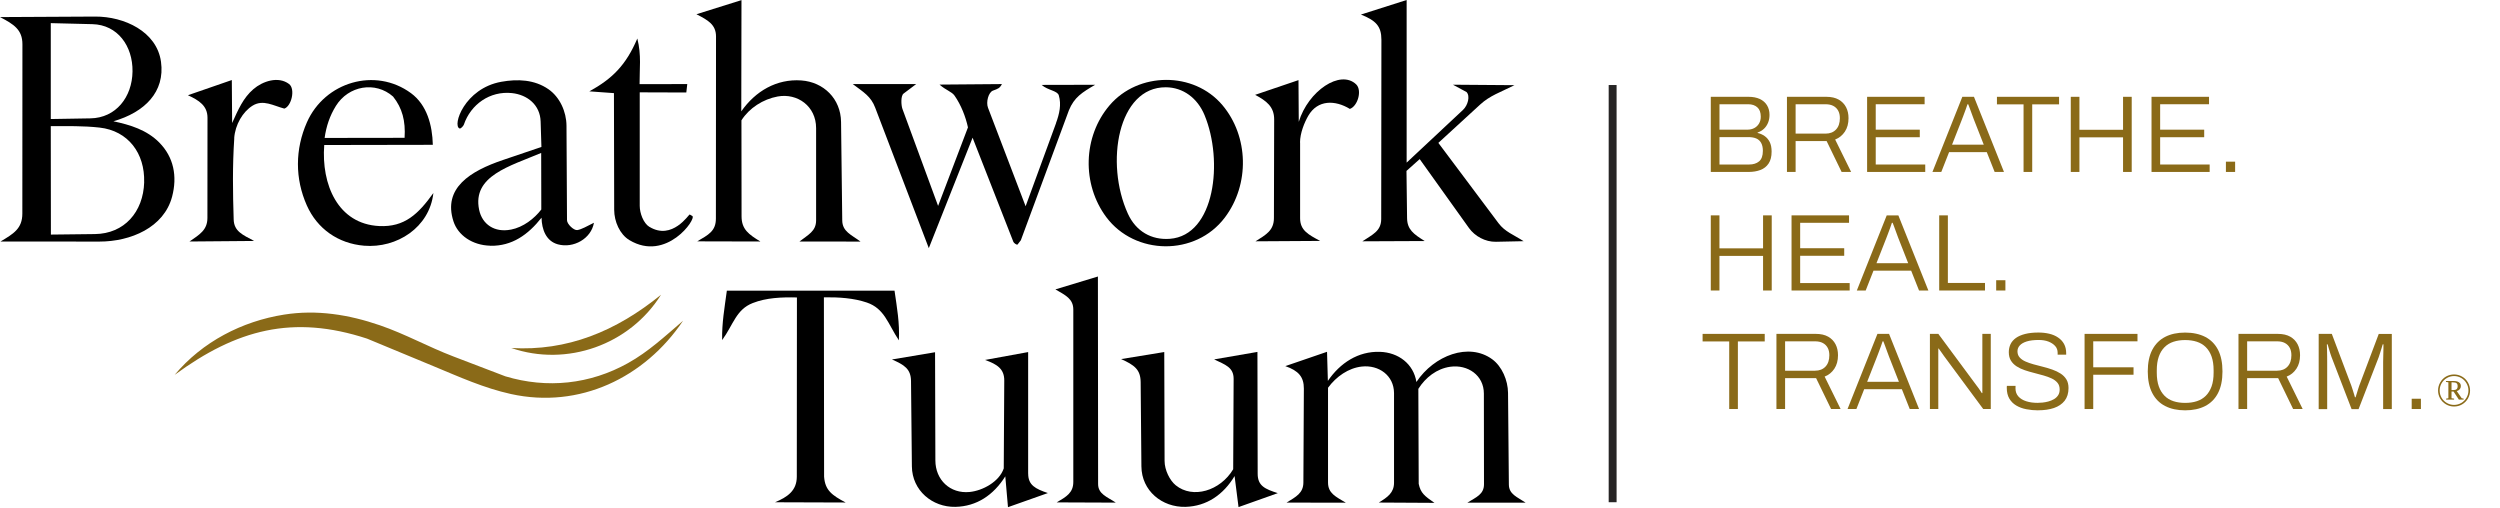
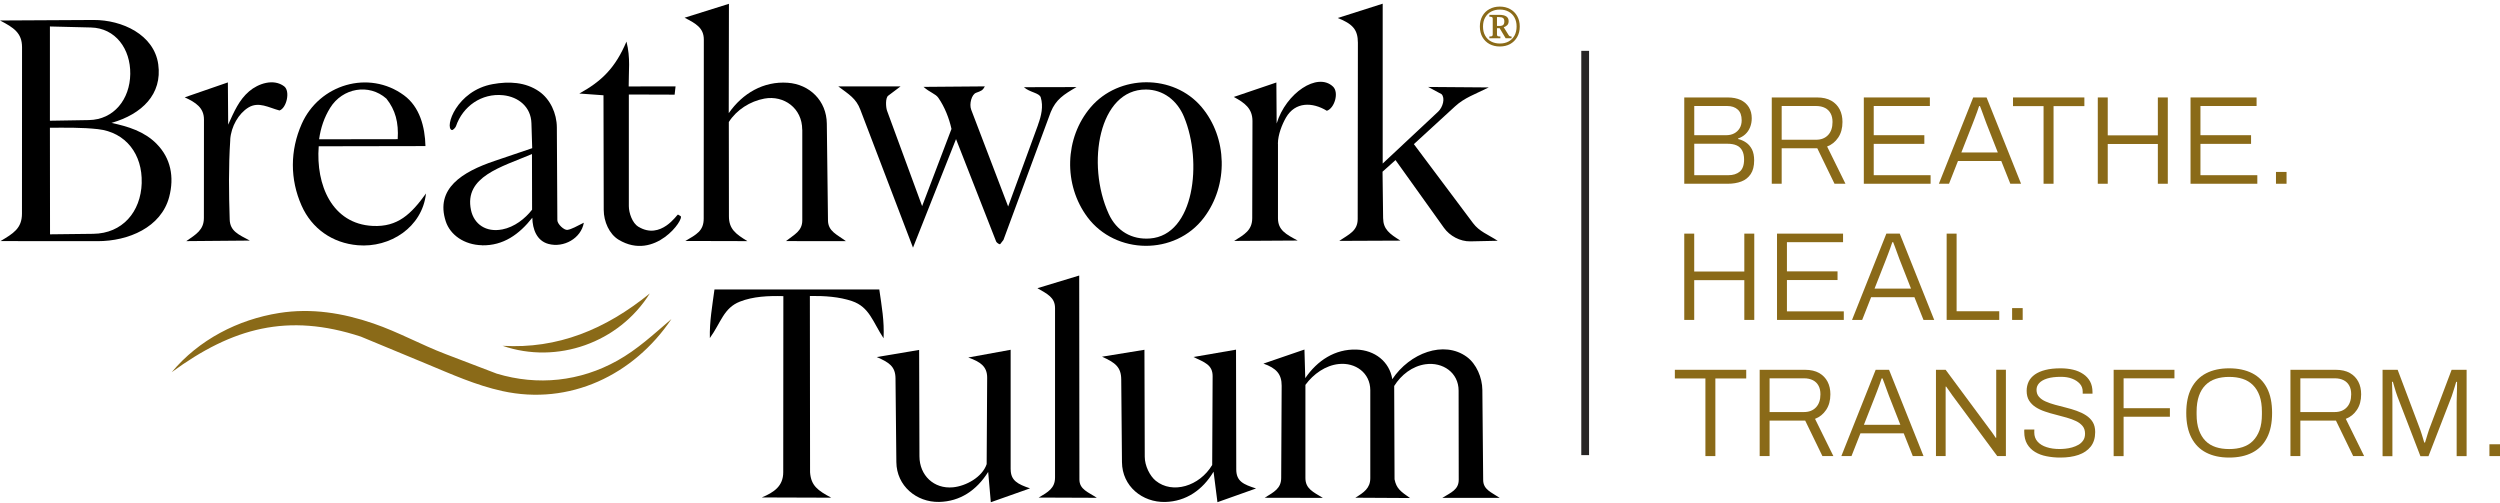
- <svg xmlns="http://www.w3.org/2000/svg" id="Layer_2" data-name="Layer 2" viewBox="0 0 632.18 128.25">
+ <svg xmlns="http://www.w3.org/2000/svg" id="Layer_2" data-name="Layer 2" viewBox="0 0 643.13 129.2">
  <defs>
    <style>
-       .cls-1 {
+       .cls-1, .cls-2 {
        fill: #8a6a18;
      }

      .cls-2 {
+         font-family: Georgia, Georgia;
+         font-size: 13.97px;
+         isolation: isolate;
+       }
+ 
+       .cls-3 {
        fill: #272525;
      }
    </style>
  </defs>
  <g id="Layer_1-2" data-name="Layer 1">
    <g>
      <g>
-         <path class="cls-1" d="M432.61,43.48v-19h9.56c1.11,0,2.05.19,2.84.55.78.37,1.39.9,1.81,1.58.42.68.64,1.5.64,2.44,0,.72-.12,1.38-.37,1.99s-.6,1.12-1.05,1.54c-.45.42-.98.72-1.59.93v.11c.65.15,1.24.41,1.77.78.54.37.96.87,1.29,1.51.32.64.48,1.45.48,2.42,0,1.26-.25,2.26-.76,3.02s-1.2,1.3-2.06,1.63c-.87.33-1.87.5-2.99.5h-9.56ZM434.8,32.79h7.04c.66,0,1.25-.13,1.76-.4s.91-.65,1.21-1.15c.29-.5.44-1.07.44-1.72,0-1.07-.29-1.87-.87-2.38-.58-.52-1.35-.78-2.31-.78h-7.26v6.43ZM434.8,41.6h7.51c1.03,0,1.87-.26,2.51-.79s.96-1.42.96-2.67c0-.79-.14-1.45-.42-1.97-.28-.52-.68-.9-1.22-1.14-.54-.24-1.21-.36-2.02-.36h-7.31v6.93Z" />
-         <path class="cls-1" d="M451.87,43.48v-19h9.97c1.26,0,2.29.24,3.12.71.82.47,1.44,1.11,1.86,1.92.42.81.62,1.74.62,2.77,0,1.35-.31,2.49-.93,3.42s-1.44,1.59-2.45,1.98l4.04,8.2h-2.41l-3.79-7.81h-7.84v7.81h-2.19ZM454.06,33.79h7.56c1.13,0,2.01-.35,2.66-1.04.65-.69.97-1.65.97-2.87,0-.74-.14-1.37-.42-1.88-.28-.52-.68-.92-1.22-1.21-.54-.29-1.2-.43-1.99-.43h-7.56v7.42Z" />
-         <path class="cls-1" d="M472.14,43.48v-19h14.54v1.88h-12.36v6.43h11.14v1.91h-11.14v6.9h12.52v1.88h-14.71Z" />
-         <path class="cls-1" d="M488.66,43.48l7.56-19h2.94l7.59,19h-2.36l-1.99-5.01h-9.53l-1.97,5.01h-2.24ZM493.61,36.59h8.03l-2.49-6.34c-.06-.15-.14-.37-.25-.67-.11-.29-.24-.63-.37-1.01-.14-.38-.28-.76-.42-1.15s-.27-.74-.4-1.05h-.19c-.11.35-.25.77-.43,1.25-.18.48-.35.96-.53,1.43-.18.47-.33.87-.46,1.21l-2.49,6.34Z" />
-         <path class="cls-1" d="M511.7,43.48v-17.09h-6.73v-1.91h15.71v1.91h-6.79v17.09h-2.19Z" />
-         <path class="cls-1" d="M523.64,43.48v-19h2.19v8.34h11.03v-8.34h2.19v19h-2.19v-8.75h-11.03v8.75h-2.19Z" />
-         <path class="cls-1" d="M544.06,43.48v-19h14.54v1.88h-12.36v6.43h11.14v1.91h-11.14v6.9h12.52v1.88h-14.71Z" />
-         <path class="cls-1" d="M562.87,43.48v-2.6h2.33v2.6h-2.33Z" />
-         <path class="cls-1" d="M432.61,73.46v-19h2.19v8.34h11.03v-8.34h2.19v19h-2.19v-8.75h-11.03v8.75h-2.19Z" />
-         <path class="cls-1" d="M453.03,73.46v-19h14.54v1.88h-12.36v6.43h11.14v1.91h-11.14v6.9h12.52v1.88h-14.71Z" />
-         <path class="cls-1" d="M469.54,73.46l7.56-19h2.94l7.59,19h-2.36l-1.99-5.01h-9.53l-1.97,5.01h-2.24ZM474.5,66.56h8.03l-2.49-6.34c-.06-.15-.14-.37-.25-.67-.11-.29-.24-.63-.37-1.01-.14-.38-.28-.76-.42-1.15s-.27-.74-.4-1.05h-.19c-.11.35-.25.77-.43,1.25-.18.48-.35.96-.53,1.43-.18.47-.33.87-.46,1.21l-2.49,6.34Z" />
-         <path class="cls-1" d="M490.37,73.46v-19h2.19v17.09h9.39v1.91h-11.58Z" />
-         <path class="cls-1" d="M504.78,73.46v-2.6h2.33v2.6h-2.33Z" />
-         <path class="cls-1" d="M437.27,103.43v-17.09h-6.73v-1.91h15.71v1.91h-6.79v17.09h-2.19Z" />
-         <path class="cls-1" d="M449.21,103.43v-19h9.97c1.26,0,2.29.24,3.12.71.82.47,1.44,1.11,1.86,1.92.42.81.62,1.74.62,2.77,0,1.35-.31,2.49-.93,3.42s-1.44,1.59-2.45,1.98l4.04,8.2h-2.41l-3.79-7.81h-7.84v7.81h-2.19ZM451.4,93.74h7.56c1.13,0,2.01-.35,2.66-1.04.65-.69.97-1.65.97-2.87,0-.74-.14-1.37-.42-1.88-.28-.52-.68-.92-1.22-1.21-.54-.29-1.2-.43-1.99-.43h-7.56v7.42Z" />
-         <path class="cls-1" d="M467.19,103.43l7.56-19h2.94l7.59,19h-2.36l-1.99-5.01h-9.53l-1.97,5.01h-2.24ZM472.15,96.54h8.03l-2.49-6.34c-.06-.15-.14-.37-.25-.67-.11-.29-.24-.63-.37-1.01-.14-.38-.28-.76-.42-1.15s-.27-.74-.4-1.05h-.19c-.11.35-.25.77-.43,1.25-.18.48-.35.96-.53,1.43-.18.47-.33.87-.46,1.21l-2.49,6.34Z" />
-         <path class="cls-1" d="M488.02,103.43v-19h2.13l9.72,13.13c.11.13.25.3.4.53.16.22.31.45.47.68.16.23.29.44.4.62h.14v-14.96h2.13v19h-1.91l-9.92-13.41c-.13-.18-.33-.47-.61-.87-.28-.4-.52-.73-.72-1.01h-.11v15.29h-2.13Z" />
-         <path class="cls-1" d="M515.36,103.76c-1.02,0-2-.09-2.96-.28-.96-.18-1.81-.5-2.55-.94s-1.32-1.02-1.75-1.75c-.42-.72-.64-1.62-.64-2.69v-.26c0-.08,0-.17.03-.26h2.19c0,.07,0,.18-.01.3,0,.13-.01.24-.01.33,0,.81.24,1.49.73,2.04s1.15.95,2,1.22c.84.27,1.79.4,2.84.4.35,0,.77-.02,1.26-.07s.99-.14,1.5-.28c.51-.14.97-.33,1.4-.58s.77-.57,1.04-.97c.27-.4.4-.89.4-1.48,0-.68-.18-1.25-.55-1.69s-.85-.81-1.45-1.09c-.6-.29-1.29-.54-2.06-.76-.78-.22-1.57-.43-2.38-.64-.81-.2-1.6-.43-2.37-.69-.77-.26-1.46-.58-2.06-.97s-1.09-.87-1.45-1.45-.54-1.3-.54-2.15c0-.74.15-1.41.44-2.02.29-.61.75-1.13,1.36-1.57.61-.43,1.38-.77,2.33-1.01.94-.24,2.06-.36,3.35-.36.98,0,1.89.1,2.74.3s1.6.52,2.24.96c.65.43,1.15.98,1.51,1.63.36.66.54,1.45.54,2.37v.33h-2.16v-.47c0-.68-.21-1.26-.64-1.73s-.99-.84-1.7-1.11c-.71-.27-1.52-.4-2.42-.4-1.24,0-2.25.12-3.05.37s-1.38.59-1.77,1.02c-.39.43-.58.92-.58,1.46,0,.63.18,1.15.55,1.56.37.42.86.76,1.47,1.03.61.27,1.3.51,2.06.72.77.21,1.56.42,2.37.62s1.6.44,2.37.71c.77.27,1.46.6,2.08,1,.62.4,1.11.89,1.47,1.48.36.59.54,1.32.54,2.19,0,1.31-.33,2.38-.98,3.21-.66.83-1.56,1.44-2.7,1.83-1.15.39-2.47.58-3.99.58Z" />
-         <path class="cls-1" d="M527.13,103.43v-19h13.38v1.88h-11.19v6.57h10.19v1.88h-10.19v8.67h-2.19Z" />
-         <path class="cls-1" d="M552.56,103.76c-1.96,0-3.64-.36-5.06-1.09s-2.5-1.82-3.25-3.28c-.76-1.46-1.14-3.28-1.14-5.46s.38-4.02,1.14-5.47c.76-1.45,1.84-2.54,3.25-3.27,1.41-.73,3.1-1.09,5.06-1.09s3.67.37,5.08,1.09c1.41.73,2.49,1.82,3.24,3.27s1.12,3.27,1.12,5.47-.37,4-1.12,5.46c-.75,1.46-1.83,2.55-3.24,3.28-1.41.73-3.11,1.09-5.08,1.09ZM552.56,101.88c1.09,0,2.08-.14,2.96-.43s1.64-.74,2.27-1.37,1.11-1.42,1.46-2.38c.34-.96.51-2.11.51-3.46v-.58c0-1.37-.17-2.53-.51-3.49-.34-.96-.83-1.75-1.46-2.38s-1.38-1.08-2.27-1.37-1.87-.43-2.96-.43-2.07.14-2.95.43c-.88.29-1.63.74-2.26,1.37s-1.11,1.42-1.45,2.38c-.34.96-.51,2.12-.51,3.49v.58c0,1.35.17,2.5.51,3.46.34.96.83,1.75,1.45,2.38s1.38,1.08,2.26,1.37c.88.29,1.86.43,2.95.43Z" />
-         <path class="cls-1" d="M566.05,103.43v-19h9.97c1.26,0,2.29.24,3.12.71.82.47,1.44,1.11,1.86,1.92.42.81.62,1.74.62,2.77,0,1.35-.31,2.49-.93,3.42s-1.44,1.59-2.45,1.98l4.04,8.2h-2.41l-3.79-7.81h-7.84v7.81h-2.19ZM568.24,93.74h7.56c1.13,0,2.01-.35,2.66-1.04.65-.69.97-1.65.97-2.87,0-.74-.14-1.37-.42-1.88-.28-.52-.68-.92-1.22-1.21-.54-.29-1.2-.43-1.99-.43h-7.56v7.42Z" />
-         <path class="cls-1" d="M586.33,103.43v-19h3.32l4.96,13.16c.11.31.22.65.33,1.01.11.36.22.7.32,1.03.1.32.18.59.24.82h.17c.07-.26.17-.56.28-.91.11-.35.22-.7.32-1.04s.2-.64.29-.9l4.96-13.16h3.3v19h-2.19v-11.83c0-.46,0-.98.03-1.56.02-.58.03-1.15.04-1.7,0-.55.01-.98.01-1.27h-.19c-.07.28-.17.61-.29.98-.12.38-.24.76-.36,1.15-.12.39-.24.75-.35,1.08l-5.1,13.16h-1.77l-5.07-13.16c-.11-.3-.22-.62-.33-.97-.11-.35-.22-.72-.33-1.11-.11-.39-.22-.77-.33-1.14h-.19c.02.37.03.83.04,1.39,0,.55.02,1.11.03,1.66,0,.55.01,1.05.01,1.5v11.83h-2.13Z" />
-         <path class="cls-1" d="M609.85,103.43v-2.6h2.33v2.6h-2.33Z" />
-       </g>
-       <g>
-         <path d="M40.29,36.06c3.63,3.67,4.59,8.51,3.23,13.67-2.06,7.79-10.45,11.37-18.43,11.36l-24.96-.02c3.25-1.94,5.52-3.24,5.52-7.07l.02-42.8c0-3.68-2.15-5.05-5.66-6.88l24.04-.13c7.37-.04,15.6,3.78,16.66,11.42s-4.14,12.79-12.03,15.06c4.27.91,8.43,2.17,11.62,5.39ZM33.51,18.05c.08-6.42-3.78-11.79-10.14-11.94l-10.53-.26v24.25s10.03-.17,10.03-.17c6.45-.11,10.56-5.38,10.64-11.87ZM36.45,46.08c.22-7.28-4.02-13.02-11.29-13.82-4.02-.45-8.26-.37-12.32-.36l.03,27.42,11.13-.13c7.45-.09,12.23-5.59,12.46-13.11Z" />
-         <path d="M362.77,127.16l-14.11-.08c2.2-1.34,3.85-2.47,3.85-5.02v-22.66c-.02-4.44-3.83-7.18-8.15-6.71-3.35.36-6.46,2.52-8.54,5.36v23.95c0,2.76,1.95,3.58,4.49,5.12l-14.97-.03c2.41-1.49,4.24-2.39,4.25-5.1l.12-23.72c.01-2.97-1.36-4.53-4.69-5.69l10.55-3.62.21,7.36c3.09-4.53,7.66-7.53,13.17-7.35,4.68.15,8.49,3.05,9.22,7.62,4.49-6.74,13.27-10.05,19.16-5.75,2.49,1.82,3.98,5.35,4.01,8.51l.21,23.18c.02,2.47,2.09,3.13,4.24,4.58h-14.74c2.27-1.4,4.22-2.11,4.21-4.67l-.03-22.91c0-4.64-4.08-7.4-8.49-6.79-3.44.48-6.29,2.74-8.08,5.59l.09,24.01c.48,2.36,1.51,3.1,4.01,4.84Z" />
-         <path d="M206.37,32.39c0-5.52-4.71-8.9-9.72-7.99-3.69.68-7.18,2.91-9.16,6.03l.03,24.28c0,3.3,1.83,4.57,4.75,6.36l-15.96-.04c2.82-1.66,4.72-2.57,4.72-5.76l.03-46.04c0-2.99-2.01-4.13-4.95-5.63L187.5.03l-.05,28.13c3.57-5.12,8.95-8.26,15.17-7.82,5.63.4,9.99,4.61,10.06,10.51l.3,24.88c.03,2.85,2.3,3.62,4.62,5.36l-15.43-.02c2.17-1.71,4.2-2.58,4.2-5.34v-23.34Z" />
-         <path d="M267.04,31.11c.85-2.31,1.39-4.69.7-7-.36-1.2-2.81-1.27-4.34-2.64l13.54-.03c-3.32,1.93-5.29,3.16-6.64,6.44l-12.16,32.88-.82,1.06c-.16.21-.94-.35-1.06-.65l-10.32-26.35-11.07,27.93-13.56-35.53c-1.09-2.86-2.87-3.86-5.67-5.96h16.04s-3.19,2.4-3.19,2.4c-.74.55-.63,2.94-.29,3.88l9.02,24.53,7.55-19.86c-.59-2.71-1.75-5.67-3.38-8.01-.73-1.05-2.17-1.35-3.81-2.81l15.78-.13c-.56,1.06-.95,1.17-2.26,1.65-1.15.42-1.81,2.9-1.26,4.34l9.51,24.91,7.7-21.03Z" />
-         <path d="M378.28,61.14c-2.69.06-5.34-1.42-6.81-3.47l-12.47-17.44-3.34,2.99.15,11.95c.04,2.85,1.62,4.02,4.46,5.78l-15.75.07c2.55-1.72,4.74-2.57,4.75-5.63l.05-45.33c0-3.46-1.42-4.87-5.18-6.38l11.56-3.68v41.12s14.27-13.35,14.27-13.35c1.22-1.15,1.85-3.49.87-4.5l-3.44-1.85,15.58.12c-3.57,1.78-6.23,2.64-8.67,4.88l-10.59,9.71,15.22,20.32c1.63,2.17,3.79,2.89,6.34,4.54l-7,.15Z" />
-         <path d="M309.72,55.02c-7.44,9.84-22.74,9.55-29.96-.1-6.23-8.33-5.93-20.39.83-28.3,7.25-8.48,21.29-8.62,28.53-.03,6.64,7.88,6.95,20.03.6,28.43ZM304.61,29.14c-1.81-4.37-5.45-7.04-9.8-7.07-12.12-.08-15.44,19.15-9.6,31.97,2.04,4.48,5.99,6.7,10.62,6.35,11.45-.86,13.54-19.76,8.78-31.24Z" />
-         <path d="M260,119.78c0,2.9,1.81,3.83,4.98,4.9l-10.09,3.57-.68-7.8c-2.98,4.76-7.25,7.61-12.62,7.72-5.82.12-10.94-4.13-11-10.24l-.22-21.56c-.03-3.08-1.69-4.1-4.82-5.47l10.9-1.83.08,27.36c.01,4.91,3.72,8.46,8.65,7.98,3.29-.32,7.5-2.58,8.64-5.96l.13-22.22c.02-2.91-1.75-4.1-4.86-5.21l10.9-1.99v30.75Z" />
-         <path d="M213.83,127.07l-17.85-.06c3.14-1.32,5.51-2.92,5.51-6.49l.03-45.3c-3.9-.1-7.75.07-11.17,1.41-4.21,1.64-4.87,5.4-7.74,9.37-.09-4.31.6-8.09,1.19-12.5h42.4c.62,4.35,1.32,8.12,1.1,12.56-2.77-4.18-3.61-8.03-8.11-9.56-3.32-1.12-7.03-1.37-10.85-1.32l.05,45.36c.24,3.44,1.99,4.69,5.45,6.53Z" />
-         <path d="M318.03,119.8c0,3.07,1.87,3.87,5.09,4.9l-9.93,3.53-1-7.85c-2.81,4.71-7.07,7.65-12.42,7.79-5.9.15-11.09-4.05-11.14-10.23l-.19-21.3c-.03-3.17-1.54-4.31-4.94-5.84l10.91-1.78.08,27.53c0,2.32,1.32,4.95,2.83,6.17,4.28,3.48,11.23,1.44,14.52-4.06l.11-22.85c.01-2.95-2.13-3.58-4.93-4.93l10.95-1.89.06,30.81Z" />
-         <path d="M123.99,62.13c-4.56-.1-8.18-2.65-9.32-6.15-2.73-8.43,4.23-12.72,12.54-15.53l9.7-3.29-.2-6.44c-.13-4.19-3.34-6.76-7.25-7.18-5.58-.59-10.42,2.86-12.16,7.97-.12.35-.79,1.09-1.08.98-1.91-.68,1.23-10.14,10.55-11.81,4.1-.74,8.39-.57,11.93,1.89,2.84,1.98,4.53,5.63,4.55,9.23l.13,23.89c0,.98,1.73,2.61,2.59,2.49,1.05-.15,2.44-.96,4.22-1.85-.68,4.02-5.17,6.53-9.11,5.46-3-.82-4.08-3.77-4.14-6.74-3.39,4.29-7.45,7.21-12.95,7.1ZM129.18,58.07c3.18-.62,5.92-2.79,7.7-5.09l-.03-14.31c-7.87,3.35-17.49,5.78-15.69,14.39.77,3.67,3.9,5.81,8.03,5Z" />
-         <path d="M95.88,57.16c6.44.32,9.9-3.05,13.71-8.35-.97,8.72-9.26,14.02-17.53,13.32-6.54-.55-11.84-4.27-14.47-10.18-3.02-6.78-2.99-14.22.03-21.04,4.51-10.17,17.26-14,26.31-7.35,4.03,2.96,5.4,8.09,5.52,13.06l-27.46.05c-.77,9.97,3.44,19.97,13.89,20.49ZM102.31,34.85c.27-4.29-.59-7.52-2.91-10.43-4.49-3.97-11.29-2.74-14.46,2.36-1.54,2.49-2.44,5.14-2.85,8.1l20.21-.03Z" />
-         <path d="M164.22,57.36c5.79,3.53,10.01-3.23,10.18-3.13l.67.39c1.13.65-6.55,11.72-15.91,6.1-2.43-1.46-3.84-4.68-3.85-7.67l-.06-29.5-6.22-.45c5.83-3.21,9.27-6.63,12.13-13.36,1.08,4.23.54,7.73.57,11.54l12.06-.02-.24,2.13-11.78-.04v28.71c0,1.79.91,4.37,2.44,5.31Z" />
-         <path d="M267.21,127.04c2.42-1.43,4.2-2.41,4.2-5.17v-43.58c0-2.74-2-3.64-4.53-5.11l10.75-3.26.05,52.48c0,2.57,2.33,3.26,4.48,4.7l-14.96-.06Z" />
-         <path d="M59.24,34.96c-.47,7.03-.36,13.8-.15,20.54.09,3.01,2.27,3.88,5.18,5.43l-16.35.14c2.52-1.75,4.52-2.88,4.53-5.94l.02-25.35c0-3.01-2.1-4.39-4.95-5.7l11.1-3.84.08,10.87c1.55-3.43,2.81-6.36,5.37-8.56,2.37-2.04,6.31-3.35,9.02-1.31,1.65,1.25.62,5.62-1.19,6.22-2.76-.72-5.34-2.38-8-.76-2.5,1.53-4.45,4.85-4.68,8.27Z" />
-         <path d="M328.76,36.04v19.13c0,3.06,2.03,4.13,5.07,5.75l-16.34.1c2.64-1.67,4.65-2.74,4.65-5.89l.06-24.95c0-3.2-1.95-4.67-4.81-6.2l10.96-3.72.07,10.55c2.39-7.83,10.51-13.29,14.5-9.49,1.58,1.51.41,5.54-1.58,6.22-3.72-2.27-8.13-2.36-10.51,1.73-.97,1.68-2.09,4.39-2.09,6.77Z" />
+         <path d="M40.29,37.01c3.63,3.67,4.59,8.51,3.23,13.67-2.06,7.79-10.45,11.37-18.43,11.36l-24.96-.02c3.25-1.94,5.52-3.24,5.52-7.07l.02-42.8c0-3.68-2.15-5.05-5.66-6.88l24.04-.13c7.37-.04,15.6,3.78,16.66,11.42s-4.14,12.79-12.03,15.06c4.27.91,8.43,2.17,11.62,5.39ZM33.51,19.01c.08-6.42-3.78-11.79-10.14-11.94l-10.53-.26v24.25s10.03-.17,10.03-.17c6.45-.11,10.56-5.38,10.64-11.87ZM36.45,47.04c.22-7.28-4.02-13.02-11.29-13.82-4.02-.45-8.26-.37-12.32-.36l.03,27.42,11.13-.13c7.45-.09,12.23-5.59,12.46-13.11Z" />
+         <path d="M362.77,128.12l-14.11-.08c2.2-1.34,3.85-2.47,3.85-5.02v-22.66c-.02-4.44-3.83-7.18-8.15-6.71-3.35.36-6.46,2.52-8.54,5.36v23.95c0,2.76,1.95,3.58,4.49,5.12l-14.97-.03c2.41-1.49,4.24-2.39,4.25-5.1l.12-23.72c.01-2.97-1.36-4.53-4.69-5.69l10.55-3.62.21,7.36c3.09-4.53,7.66-7.53,13.17-7.35,4.68.15,8.49,3.05,9.22,7.62,4.49-6.74,13.27-10.05,19.16-5.75,2.49,1.82,3.98,5.35,4.01,8.51l.21,23.18c.02,2.47,2.09,3.13,4.24,4.58h-14.74c2.27-1.4,4.22-2.11,4.21-4.67l-.03-22.91c0-4.64-4.08-7.4-8.49-6.79-3.44.48-6.29,2.74-8.08,5.59l.09,24.01c.48,2.36,1.51,3.1,4.01,4.84Z" />
+         <path d="M206.37,33.35c0-5.52-4.71-8.9-9.72-7.99-3.69.68-7.18,2.91-9.16,6.03l.03,24.28c0,3.3,1.83,4.57,4.75,6.36l-15.96-.04c2.82-1.66,4.72-2.57,4.72-5.76l.03-46.04c0-2.99-2.01-4.13-4.95-5.63l11.41-3.58-.05,28.13c3.57-5.12,8.95-8.26,15.17-7.82,5.63.4,9.99,4.61,10.06,10.51l.3,24.88c.03,2.85,2.3,3.62,4.62,5.36l-15.43-.02c2.17-1.71,4.2-2.58,4.2-5.34v-23.34Z" />
+         <path d="M267.04,32.07c.85-2.31,1.39-4.69.7-7-.36-1.2-2.81-1.27-4.34-2.64l13.54-.03c-3.32,1.93-5.29,3.16-6.64,6.44l-12.16,32.88-.82,1.06c-.16.21-.94-.35-1.06-.65l-10.32-26.35-11.07,27.93-13.56-35.53c-1.09-2.86-2.87-3.86-5.67-5.96h16.04s-3.19,2.4-3.19,2.4c-.74.55-.63,2.94-.29,3.88l9.02,24.53,7.55-19.86c-.59-2.71-1.75-5.67-3.38-8.01-.73-1.05-2.17-1.35-3.81-2.81l15.78-.13c-.56,1.06-.95,1.17-2.26,1.65-1.15.42-1.81,2.9-1.26,4.34l9.51,24.91,7.7-21.03Z" />
+         <path d="M378.28,62.09c-2.69.06-5.34-1.42-6.81-3.47l-12.47-17.44-3.34,2.99.15,11.95c.04,2.85,1.62,4.02,4.46,5.78l-15.75.07c2.55-1.72,4.74-2.57,4.75-5.63l.05-45.33c0-3.46-1.42-4.87-5.18-6.38l11.56-3.68v41.12s14.27-13.35,14.27-13.35c1.22-1.15,1.85-3.49.87-4.5l-3.44-1.85,15.58.12c-3.57,1.78-6.23,2.64-8.67,4.88l-10.59,9.71,15.22,20.32c1.63,2.17,3.79,2.89,6.34,4.54l-7,.15Z" />
+         <path d="M309.72,55.98c-7.44,9.84-22.74,9.55-29.96-.1-6.23-8.33-5.93-20.39.83-28.3,7.25-8.48,21.29-8.62,28.53-.03,6.64,7.88,6.95,20.03.6,28.43ZM304.61,30.1c-1.81-4.37-5.45-7.04-9.8-7.07-12.12-.08-15.44,19.15-9.6,31.97,2.04,4.48,5.99,6.7,10.62,6.35,11.45-.86,13.54-19.76,8.78-31.24Z" />
+         <path d="M260,120.73c0,2.9,1.81,3.83,4.98,4.9l-10.09,3.57-.68-7.8c-2.98,4.76-7.25,7.61-12.62,7.72-5.82.12-10.94-4.13-11-10.24l-.22-21.56c-.03-3.08-1.69-4.1-4.82-5.47l10.9-1.83.08,27.36c.01,4.91,3.72,8.46,8.65,7.98,3.29-.32,7.5-2.58,8.64-5.96l.13-22.22c.02-2.91-1.75-4.1-4.86-5.21l10.9-1.99v30.75Z" />
+         <path d="M213.83,128.03l-17.85-.06c3.14-1.32,5.51-2.92,5.51-6.49l.03-45.3c-3.9-.1-7.75.07-11.17,1.41-4.21,1.64-4.87,5.4-7.74,9.37-.09-4.31.6-8.09,1.19-12.5h42.4c.62,4.35,1.32,8.12,1.1,12.56-2.77-4.18-3.61-8.03-8.11-9.56-3.32-1.12-7.03-1.37-10.85-1.32l.05,45.36c.24,3.44,1.99,4.69,5.45,6.53Z" />
+         <path d="M318.03,120.76c0,3.07,1.87,3.87,5.09,4.9l-9.93,3.53-1-7.85c-2.81,4.71-7.07,7.65-12.42,7.79-5.9.15-11.09-4.05-11.14-10.23l-.19-21.3c-.03-3.17-1.54-4.31-4.94-5.84l10.91-1.78.08,27.53c0,2.32,1.32,4.95,2.83,6.17,4.28,3.48,11.23,1.44,14.52-4.06l.11-22.85c.01-2.95-2.13-3.58-4.93-4.93l10.95-1.89.06,30.81Z" />
+         <path d="M123.99,63.09c-4.56-.1-8.18-2.65-9.32-6.15-2.73-8.43,4.23-12.72,12.54-15.53l9.7-3.29-.2-6.44c-.13-4.19-3.34-6.76-7.25-7.18-5.58-.59-10.42,2.86-12.16,7.97-.12.35-.79,1.09-1.08.98-1.91-.68,1.23-10.14,10.55-11.81,4.1-.74,8.39-.57,11.93,1.89,2.84,1.98,4.53,5.63,4.55,9.23l.13,23.89c0,.98,1.73,2.61,2.59,2.49,1.05-.15,2.44-.96,4.22-1.85-.68,4.02-5.17,6.53-9.11,5.46-3-.82-4.08-3.77-4.14-6.74-3.39,4.29-7.45,7.21-12.95,7.1ZM129.18,59.03c3.18-.62,5.92-2.79,7.7-5.09l-.03-14.31c-7.87,3.35-17.49,5.78-15.69,14.39.77,3.67,3.9,5.81,8.03,5Z" />
+         <path d="M95.88,58.12c6.44.32,9.9-3.05,13.71-8.35-.97,8.72-9.26,14.02-17.53,13.32-6.54-.55-11.84-4.27-14.47-10.18-3.02-6.78-2.99-14.22.03-21.04,4.51-10.17,17.26-14,26.31-7.35,4.03,2.96,5.4,8.09,5.52,13.06l-27.46.05c-.77,9.97,3.44,19.97,13.89,20.49ZM102.31,35.8c.27-4.29-.59-7.52-2.91-10.43-4.49-3.97-11.29-2.74-14.46,2.36-1.54,2.49-2.44,5.14-2.85,8.1l20.21-.03Z" />
+         <path d="M164.22,58.32c5.79,3.53,10.01-3.23,10.18-3.13l.67.39c1.13.65-6.55,11.72-15.91,6.1-2.43-1.46-3.84-4.68-3.85-7.67l-.06-29.5-6.22-.45c5.83-3.21,9.27-6.63,12.13-13.36,1.08,4.23.54,7.73.57,11.54l12.06-.02-.24,2.13-11.78-.04v28.71c0,1.79.91,4.37,2.44,5.31Z" />
+         <path d="M267.21,128c2.42-1.43,4.2-2.41,4.2-5.17v-43.58c0-2.74-2-3.64-4.53-5.11l10.75-3.26.05,52.48c0,2.57,2.33,3.26,4.48,4.7l-14.96-.06Z" />
+         <path d="M59.24,35.92c-.47,7.03-.36,13.8-.15,20.54.09,3.01,2.27,3.88,5.18,5.43l-16.35.14c2.52-1.75,4.52-2.88,4.53-5.94l.02-25.35c0-3.01-2.1-4.39-4.95-5.7l11.1-3.84.08,10.87c1.55-3.43,2.81-6.36,5.37-8.56,2.37-2.04,6.31-3.35,9.02-1.31,1.65,1.25.62,5.62-1.19,6.22-2.76-.72-5.34-2.38-8-.76-2.5,1.53-4.45,4.85-4.68,8.27Z" />
+         <path d="M328.76,37v19.13c0,3.06,2.03,4.13,5.07,5.75l-16.34.1c2.64-1.67,4.65-2.74,4.65-5.89l.06-24.95c0-3.2-1.95-4.67-4.81-6.2l10.96-3.72.07,10.55c2.39-7.83,10.51-13.29,14.5-9.49,1.58,1.51.41,5.54-1.58,6.22-3.72-2.27-8.13-2.36-10.51,1.73-.97,1.68-2.09,4.39-2.09,6.77Z" />
        <g>
-           <path class="cls-1" d="M172.73,81.11c-9.72,14.44-26.22,22.33-43.51,18.53-6.85-1.51-13.04-4.32-19.52-7.01l-16.88-7c-18.75-6.14-32.99-2.32-48.65,9.16,6.99-8.37,17.05-13.55,27.64-15.23,8.31-1.32,16.4,0,24.24,2.69,6.47,2.22,12.23,5.46,18.58,7.88l13.16,5.03c10.55,3.18,21.42,2.02,31.03-3.35,5.2-2.91,9.24-6.7,13.91-10.7Z" />
-           <path class="cls-1" d="M129.29,88c14.14.84,26.45-4.19,37.87-13.47-7.94,12.7-23.86,18.3-37.87,13.47Z" />
+           <path class="cls-1" d="M172.73,82.07c-9.72,14.44-26.22,22.33-43.51,18.53-6.85-1.51-13.04-4.32-19.52-7.01l-16.88-7c-18.75-6.14-32.99-2.32-48.65,9.16,6.99-8.37,17.05-13.55,27.64-15.23,8.31-1.32,16.4,0,24.24,2.69,6.47,2.22,12.23,5.46,18.58,7.88l13.16,5.03c10.55,3.18,21.42,2.02,31.03-3.35,5.2-2.91,9.24-6.7,13.91-10.7Z" />
+           <path class="cls-1" d="M129.29,88.96c14.14.84,26.45-4.19,37.87-13.47-7.94,12.7-23.86,18.3-37.87,13.47Z" />
        </g>
      </g>
-       <rect class="cls-2" x="406.79" y="21.5" width="2" height="105.5" />
+       <rect class="cls-3" x="406.79" y="13.08" width="2" height="104" />
+       <text id="regmark" class="cls-2" transform="translate(379.93 11.82)">
+         <tspan x="0" y="0">®</tspan>
+       </text>
+       <g>
+         <path class="cls-1" d="M433.28,47.27v-22.2h11.17c1.3,0,2.4.22,3.32.64.91.43,1.62,1.05,2.12,1.85.49.79.75,1.75.75,2.85,0,.84-.14,1.61-.43,2.33s-.7,1.31-1.23,1.8c-.53.49-1.15.84-1.86,1.09v.13c.76.18,1.45.48,2.07.91.63.43,1.12,1.02,1.51,1.76.37.75.56,1.69.56,2.83,0,1.47-.29,2.64-.89,3.53s-1.4,1.52-2.41,1.9c-1.02.39-2.19.58-3.49.58h-11.18ZM435.84,34.78h8.23c.77,0,1.46-.15,2.06-.47s1.06-.76,1.41-1.34c.34-.58.51-1.25.51-2.01,0-1.25-.34-2.19-1.02-2.78-.68-.61-1.58-.91-2.7-.91h-8.48v7.51h-.01ZM435.84,45.07h8.78c1.2,0,2.19-.3,2.93-.92s1.12-1.66,1.12-3.12c0-.92-.16-1.69-.49-2.3s-.79-1.05-1.43-1.33c-.63-.28-1.41-.42-2.36-.42h-8.54v8.1h-.01Z" />
+         <path class="cls-1" d="M455.79,47.27v-22.2h11.65c1.47,0,2.68.28,3.65.83.96.55,1.68,1.3,2.17,2.24.49.95.72,2.03.72,3.24,0,1.58-.36,2.91-1.09,4s-1.68,1.86-2.86,2.31l4.72,9.58h-2.82l-4.43-9.13h-9.16v9.13h-2.56,0ZM458.35,35.95h8.83c1.32,0,2.35-.41,3.11-1.22.76-.81,1.13-1.93,1.13-3.35,0-.86-.16-1.6-.49-2.2-.33-.61-.79-1.08-1.43-1.41s-1.4-.5-2.33-.5h-8.83v8.67h0Z" />
+         <path class="cls-1" d="M479.47,47.27v-22.2h16.99v2.2h-14.44v7.51h13.02v2.23h-13.02v8.06h14.63v2.2h-17.19.01Z" />
+         <path class="cls-1" d="M498.78,47.27l8.83-22.2h3.44l8.87,22.2h-2.76l-2.33-5.85h-11.14l-2.3,5.85h-2.62ZM504.56,39.22h9.38l-2.91-7.41c-.07-.18-.16-.43-.29-.78-.13-.34-.28-.74-.43-1.18-.16-.44-.33-.89-.49-1.34s-.32-.86-.47-1.23h-.22c-.13.41-.29.9-.5,1.46s-.41,1.12-.62,1.67c-.21.55-.39,1.02-.54,1.41l-2.91,7.41h0Z" />
+         <path class="cls-1" d="M525.71,47.27v-19.97h-7.86v-2.23h18.36v2.23h-7.93v19.97h-2.56Z" />
+         <path class="cls-1" d="M539.66,47.27v-22.2h2.56v9.75h12.89v-9.75h2.56v22.2h-2.56v-10.23h-12.89v10.23h-2.56Z" />
+         <path class="cls-1" d="M563.52,47.27v-22.2h16.99v2.2h-14.44v7.51h13.02v2.23h-13.02v8.06h14.63v2.2h-17.19.01Z" />
+         <path class="cls-1" d="M585.5,47.27v-3.04h2.72v3.04h-2.72Z" />
+         <path class="cls-1" d="M433.28,82.3v-22.2h2.56v9.75h12.89v-9.75h2.56v22.2h-2.56v-10.23h-12.89v10.23h-2.56Z" />
+         <path class="cls-1" d="M457.14,82.3v-22.2h16.99v2.2h-14.44v7.51h13.02v2.23h-13.02v8.06h14.63v2.2h-17.19.01Z" />
+         <path class="cls-1" d="M476.44,82.3l8.83-22.2h3.44l8.87,22.2h-2.76l-2.33-5.85h-11.14l-2.3,5.85h-2.62ZM482.23,74.24h9.38l-2.91-7.41c-.07-.18-.16-.43-.29-.78-.13-.34-.28-.74-.43-1.18-.16-.44-.33-.89-.49-1.34s-.32-.86-.47-1.23h-.22c-.13.41-.29.9-.5,1.46s-.41,1.12-.62,1.67-.39,1.02-.54,1.41l-2.91,7.41h0Z" />
+         <path class="cls-1" d="M500.78,82.3v-22.2h2.56v19.97h10.97v2.23h-13.53Z" />
+         <path class="cls-1" d="M517.62,82.3v-3.04h2.72v3.04h-2.72Z" />
+         <path class="cls-1" d="M438.72,117.33v-19.97h-7.86v-2.23h18.36v2.23h-7.94v19.97h-2.56,0Z" />
+         <path class="cls-1" d="M452.68,117.33v-22.2h11.65c1.47,0,2.68.28,3.65.83.96.55,1.68,1.3,2.17,2.24.49.95.72,2.03.72,3.24,0,1.58-.36,2.91-1.09,4s-1.68,1.86-2.86,2.31l4.72,9.58h-2.82l-4.43-9.13h-9.16v9.13h-2.56,0ZM455.24,106h8.83c1.32,0,2.35-.41,3.11-1.22s1.13-1.93,1.13-3.35c0-.86-.16-1.6-.49-2.2-.33-.61-.79-1.08-1.43-1.41s-1.4-.5-2.33-.5h-8.83v8.67h0Z" />
+         <path class="cls-1" d="M473.69,117.33l8.83-22.2h3.44l8.87,22.2h-2.76l-2.33-5.85h-11.14l-2.3,5.85h-2.62ZM479.49,109.28h9.38l-2.91-7.41c-.07-.18-.16-.43-.29-.78-.13-.34-.28-.74-.43-1.18-.16-.44-.33-.89-.49-1.34s-.32-.86-.47-1.23h-.22c-.13.41-.29.9-.5,1.46s-.41,1.12-.62,1.67-.39,1.02-.54,1.41l-2.91,7.41h0Z" />
+         <path class="cls-1" d="M498.03,117.33v-22.2h2.49l11.36,15.34c.13.15.29.35.47.62.19.26.36.53.55.79s.34.51.47.72h.16v-17.48h2.49v22.2h-2.23l-11.59-15.67c-.15-.21-.39-.55-.71-1.02s-.61-.85-.84-1.18h-.13v17.87h-2.49.01Z" />
+         <path class="cls-1" d="M529.98,117.71c-1.19,0-2.34-.11-3.46-.33-1.12-.21-2.12-.58-2.98-1.1s-1.54-1.19-2.05-2.05c-.49-.84-.75-1.89-.75-3.14v-.3c0-.09,0-.2.04-.3h2.56c0,.08,0,.21-.01.35,0,.15-.01.28-.01.39,0,.95.28,1.74.85,2.38s1.34,1.11,2.34,1.43c.98.32,2.09.47,3.32.47.41,0,.9-.02,1.47-.08s1.16-.16,1.75-.33,1.13-.39,1.64-.68.9-.67,1.22-1.13c.32-.47.47-1.04.47-1.73,0-.79-.21-1.46-.64-1.97s-.99-.95-1.69-1.27c-.7-.34-1.51-.63-2.41-.89-.91-.26-1.83-.5-2.78-.75-.95-.23-1.87-.5-2.77-.81-.9-.3-1.71-.68-2.41-1.13s-1.27-1.02-1.69-1.69-.63-1.52-.63-2.51c0-.86.18-1.65.51-2.36.34-.71.88-1.32,1.59-1.83.71-.5,1.61-.9,2.72-1.18,1.1-.28,2.41-.42,3.91-.42,1.15,0,2.21.12,3.2.35s1.87.61,2.62,1.12c.76.5,1.34,1.15,1.76,1.9.42.77.63,1.69.63,2.77v.39h-2.52v-.55c0-.79-.25-1.47-.75-2.02s-1.16-.98-1.99-1.3c-.83-.32-1.78-.47-2.83-.47-1.45,0-2.63.14-3.56.43s-1.61.69-2.07,1.19c-.46.5-.68,1.08-.68,1.71,0,.74.21,1.34.64,1.82.43.49,1.01.89,1.72,1.2s1.52.6,2.41.84c.9.25,1.82.49,2.77.72s1.87.51,2.77.83,1.71.7,2.43,1.17,1.3,1.04,1.72,1.73c.42.69.63,1.54.63,2.56,0,1.53-.39,2.78-1.15,3.75-.77.97-1.82,1.68-3.16,2.14-1.34.46-2.89.68-4.66.68h-.05Z" />
+         <path class="cls-1" d="M543.74,117.33v-22.2h15.64v2.2h-13.08v7.68h11.91v2.2h-11.91v10.13s-2.56,0-2.56,0Z" />
+         <path class="cls-1" d="M573.46,117.71c-2.29,0-4.25-.42-5.91-1.27s-2.92-2.13-3.8-3.83c-.89-1.71-1.33-3.83-1.33-6.38s.44-4.7,1.33-6.39c.89-1.69,2.15-2.97,3.8-3.82,1.65-.85,3.62-1.27,5.91-1.27s4.29.43,5.94,1.27c1.65.85,2.91,2.13,3.79,3.82s1.31,3.82,1.31,6.39-.43,4.67-1.31,6.38-2.14,2.98-3.79,3.83c-1.65.85-3.63,1.27-5.94,1.27ZM573.46,115.52c1.27,0,2.43-.16,3.46-.5s1.92-.86,2.65-1.6,1.3-1.66,1.71-2.78c.4-1.12.6-2.47.6-4.04v-.68c0-1.6-.2-2.96-.6-4.08s-.97-2.05-1.71-2.78-1.61-1.26-2.65-1.6-2.19-.5-3.46-.5-2.42.16-3.45.5-1.9.86-2.64,1.6-1.3,1.66-1.69,2.78-.6,2.48-.6,4.08v.68c0,1.58.2,2.92.6,4.04s.97,2.05,1.69,2.78,1.61,1.26,2.64,1.6,2.17.5,3.45.5Z" />
+         <path class="cls-1" d="M589.22,117.33v-22.2h11.65c1.47,0,2.68.28,3.65.83.96.55,1.68,1.3,2.17,2.24s.72,2.03.72,3.24c0,1.58-.36,2.91-1.09,4s-1.68,1.86-2.86,2.31l4.72,9.58h-2.82l-4.43-9.13h-9.16v9.13h-2.56,0ZM591.78,106h8.83c1.32,0,2.35-.41,3.11-1.22.76-.81,1.13-1.93,1.13-3.35,0-.86-.16-1.6-.49-2.2-.33-.61-.79-1.08-1.43-1.41s-1.4-.5-2.33-.5h-8.83v8.67h0Z" />
+         <path class="cls-1" d="M612.92,117.33v-22.2h3.88l5.8,15.38c.13.36.26.76.39,1.18.13.42.26.82.37,1.2.12.37.21.69.28.96h.2c.08-.3.2-.65.33-1.06.13-.41.26-.82.37-1.22s.23-.75.34-1.05l5.8-15.38h3.86v22.2h-2.56v-13.82c0-.54,0-1.15.04-1.82.02-.68.04-1.34.05-1.99,0-.64.01-1.15.01-1.48h-.22c-.08.33-.2.71-.34,1.15-.14.44-.28.89-.42,1.34s-.28.88-.41,1.26l-5.96,15.38h-2.07l-5.92-15.38c-.13-.35-.26-.72-.39-1.13-.13-.41-.26-.84-.39-1.3-.13-.46-.26-.9-.39-1.33h-.22c.02.43.04.97.05,1.62,0,.64.02,1.3.04,1.94,0,.64.01,1.23.01,1.75v13.82h-2.49l-.02-.02Z" />
+         <path class="cls-1" d="M640.41,117.33v-3.04h2.72v3.04h-2.72Z" />
+       </g>
    </g>
  </g>
-   <text id="regmark" x="616" y="102.67" font-family="Georgia, 'Times New Roman', serif" font-size="12" fill="#8a6a18">®</text>
</svg>
